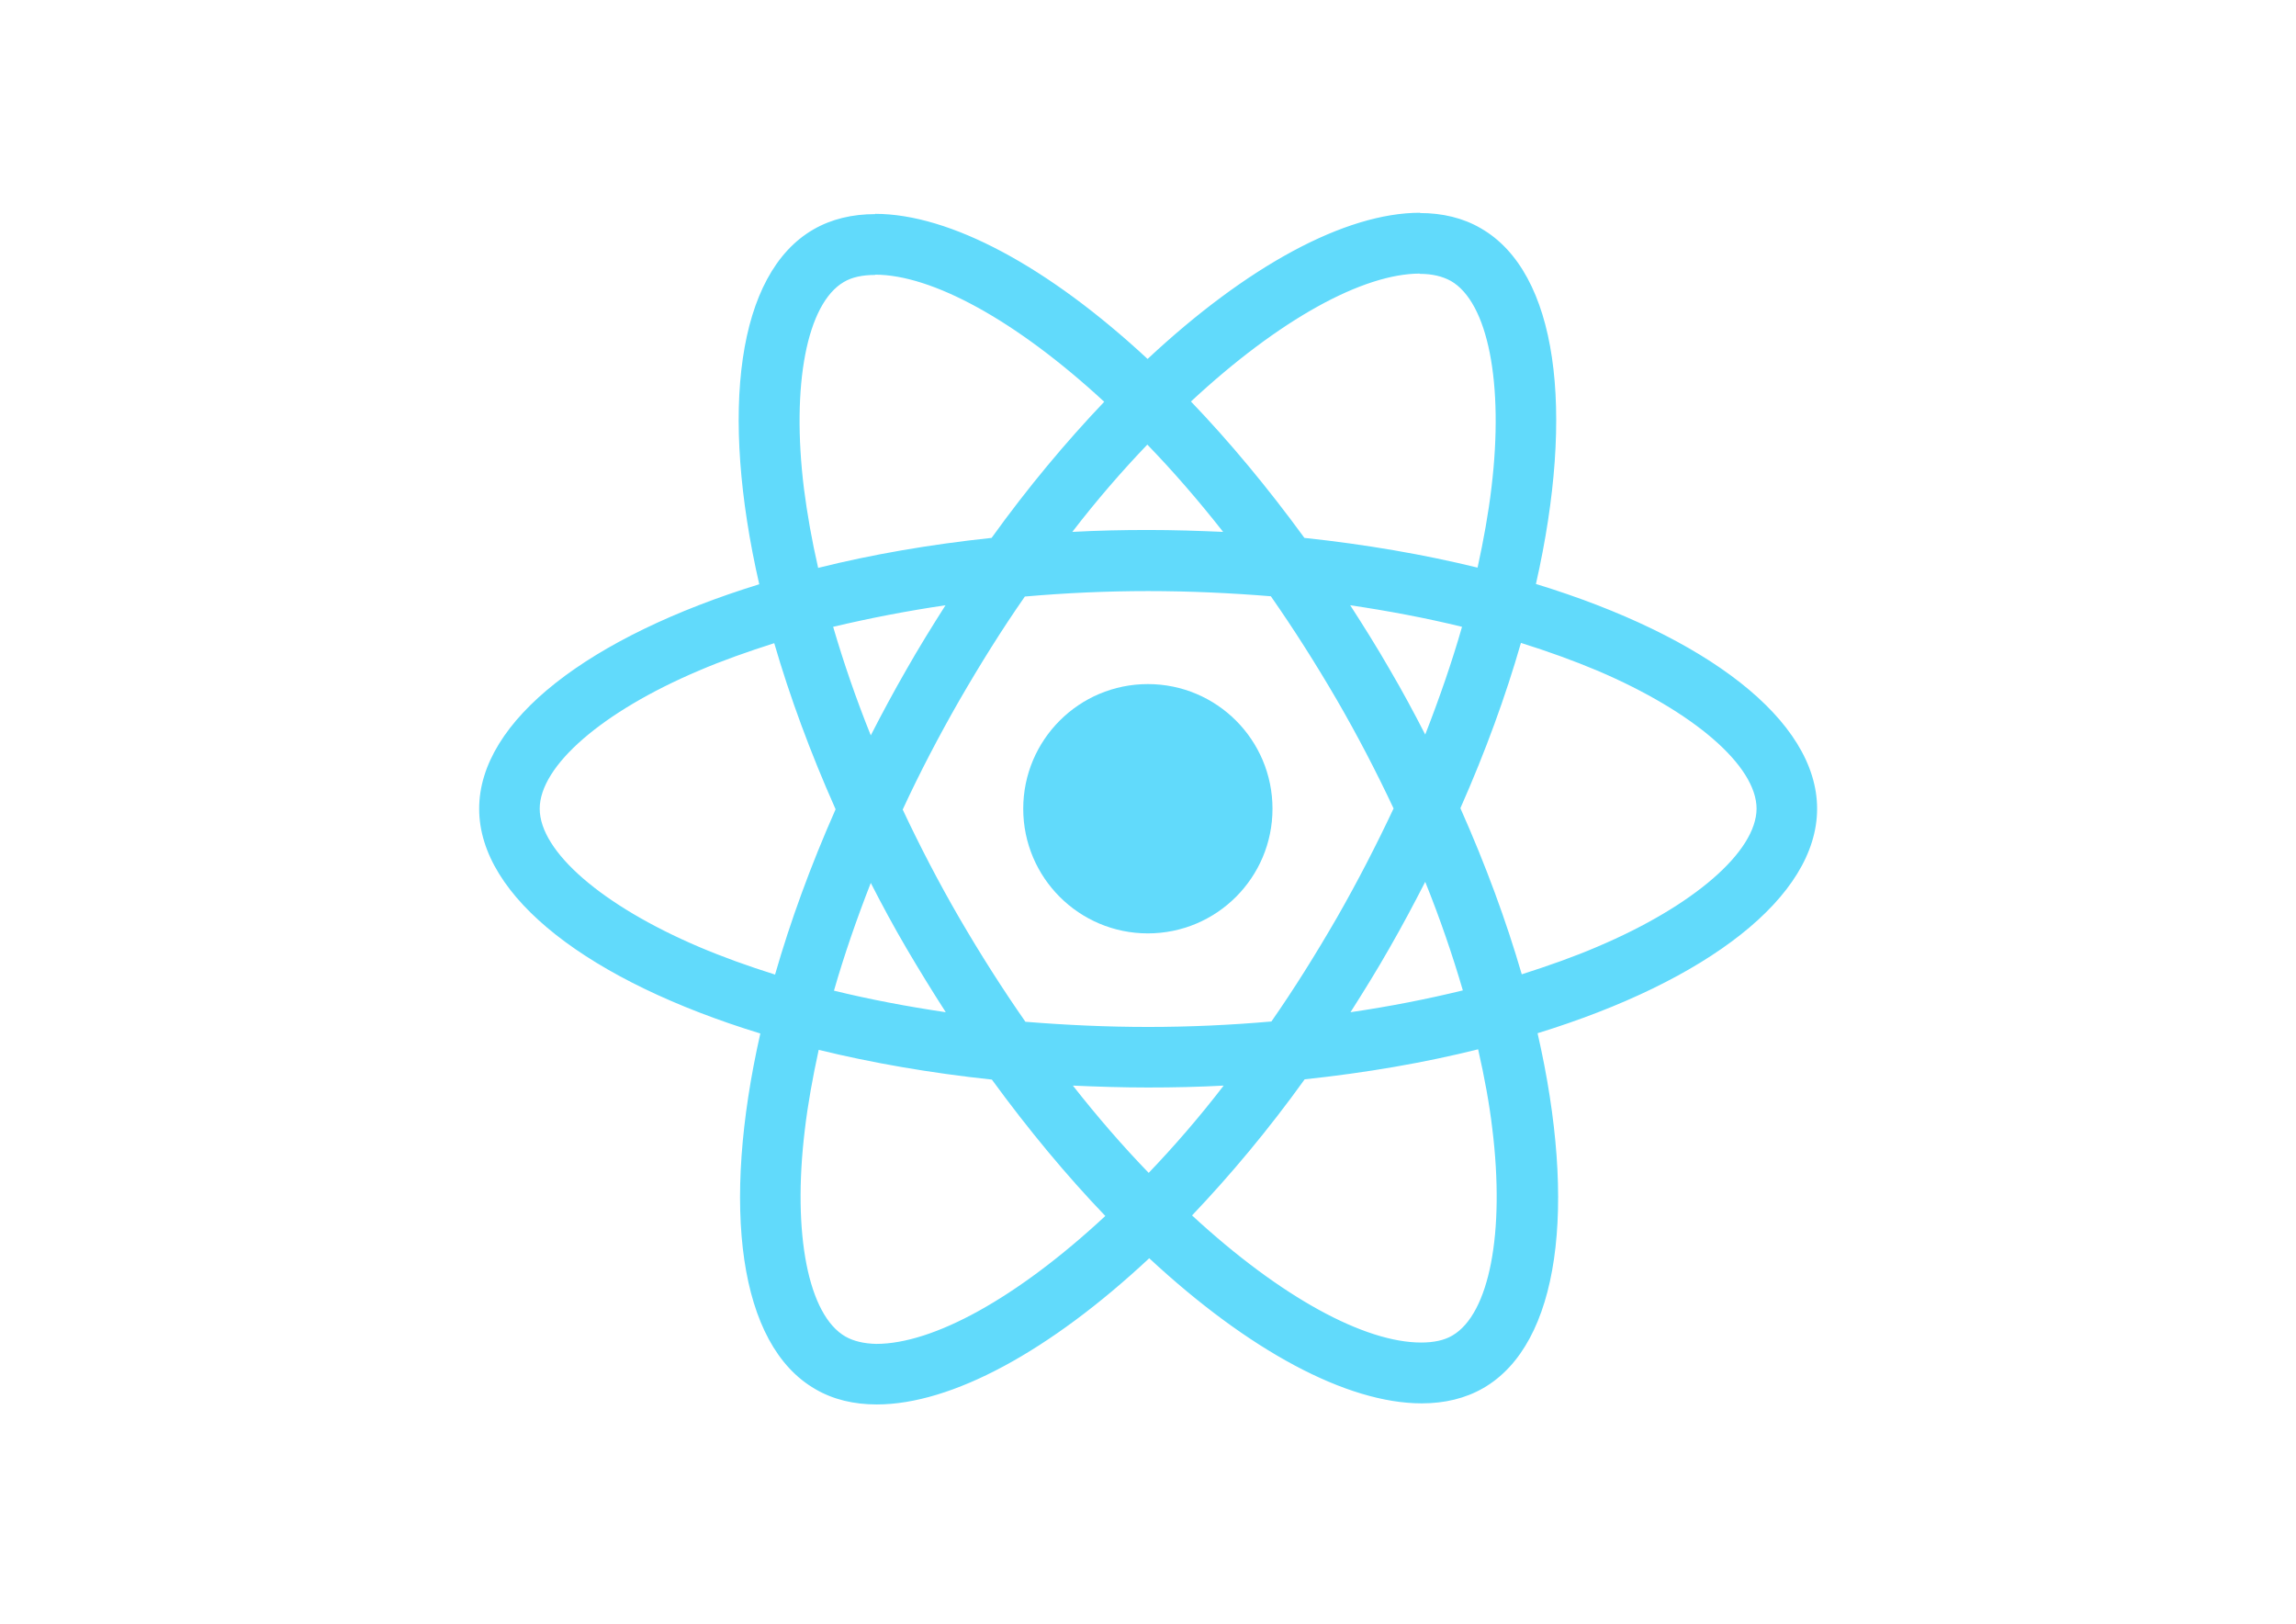
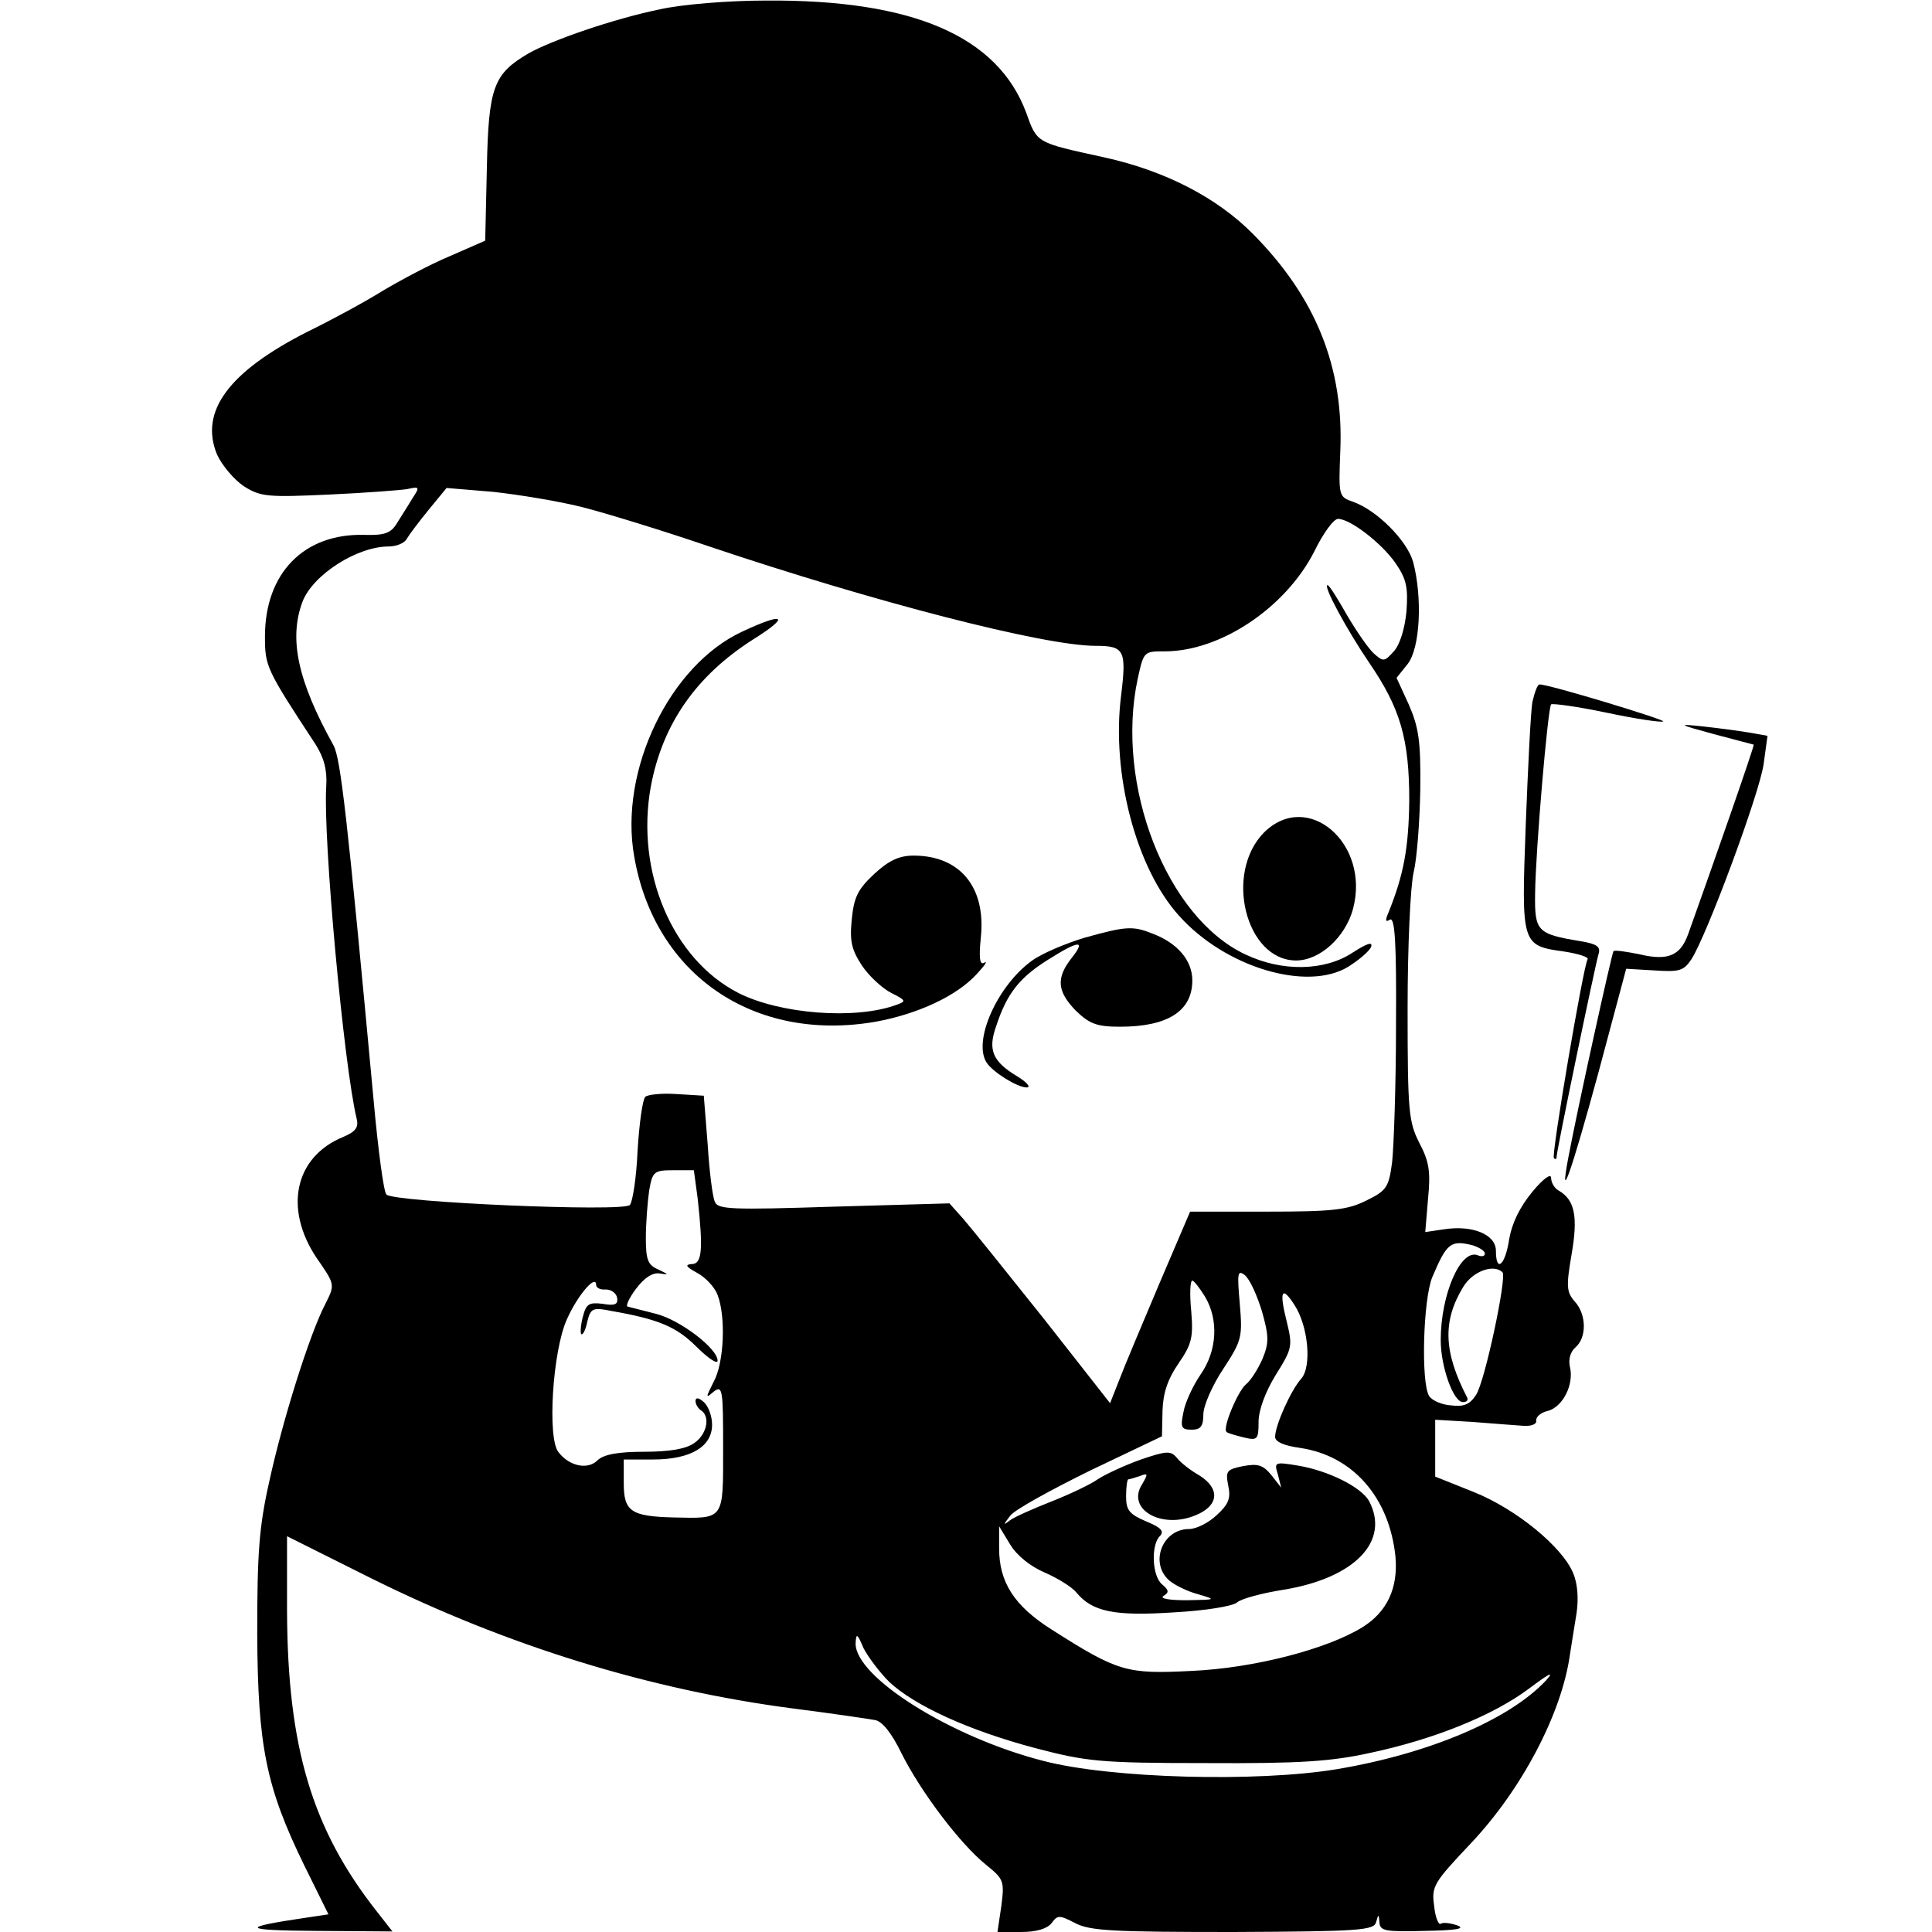
- <svg xmlns="http://www.w3.org/2000/svg" viewBox="0 0 841.9 595.3">
-   <g fill="#61DAFB">
-     <path d="M666.3 296.5c0-32.5-40.7-63.3-103.1-82.4 14.4-63.6 8-114.2-20.2-130.4-6.5-3.8-14.1-5.6-22.4-5.6v22.3c4.6 0 8.3.9 11.4 2.6 13.6 7.8 19.5 37.5 14.9 75.7-1.1 9.4-2.9 19.3-5.1 29.4-19.6-4.8-41-8.5-63.5-10.9-13.5-18.5-27.5-35.3-41.6-50 32.6-30.3 63.2-46.9 84-46.9V78c-27.5 0-63.5 19.6-99.9 53.6-36.4-33.8-72.4-53.2-99.9-53.2v22.3c20.7 0 51.4 16.5 84 46.6-14 14.7-28 31.4-41.3 49.9-22.6 2.4-44 6.1-63.6 11-2.3-10-4-19.7-5.2-29-4.7-38.2 1.1-67.9 14.6-75.8 3-1.8 6.9-2.6 11.5-2.6V78.5c-8.4 0-16 1.8-22.6 5.6-28.1 16.2-34.4 66.7-19.9 130.1-62.2 19.2-102.7 49.9-102.7 82.3 0 32.5 40.7 63.3 103.1 82.4-14.4 63.6-8 114.2 20.2 130.4 6.5 3.8 14.1 5.6 22.5 5.6 27.5 0 63.5-19.6 99.9-53.6 36.4 33.8 72.4 53.2 99.9 53.2 8.4 0 16-1.8 22.6-5.6 28.1-16.2 34.4-66.7 19.9-130.1 62-19.1 102.5-49.9 102.5-82.3zm-130.2-66.7c-3.7 12.9-8.3 26.2-13.5 39.5-4.1-8-8.4-16-13.1-24-4.6-8-9.5-15.8-14.4-23.4 14.2 2.1 27.9 4.7 41 7.9zm-45.8 106.5c-7.8 13.5-15.8 26.3-24.1 38.2-14.9 1.3-30 2-45.2 2-15.1 0-30.2-.7-45-1.9-8.3-11.9-16.4-24.6-24.2-38-7.6-13.1-14.5-26.4-20.8-39.8 6.2-13.4 13.2-26.8 20.7-39.9 7.8-13.5 15.8-26.3 24.1-38.2 14.9-1.3 30-2 45.2-2 15.1 0 30.2.7 45 1.9 8.3 11.9 16.4 24.6 24.2 38 7.6 13.1 14.5 26.4 20.8 39.8-6.3 13.4-13.2 26.8-20.7 39.9zm32.3-13c5.4 13.4 10 26.8 13.8 39.8-13.1 3.2-26.9 5.9-41.2 8 4.9-7.7 9.8-15.6 14.4-23.7 4.6-8 8.9-16.1 13-24.1zM421.2 430c-9.3-9.6-18.6-20.3-27.8-32 9 .4 18.2.7 27.5.7 9.4 0 18.7-.2 27.8-.7-9 11.7-18.3 22.4-27.5 32zm-74.4-58.9c-14.2-2.1-27.9-4.7-41-7.9 3.7-12.9 8.3-26.2 13.5-39.5 4.1 8 8.4 16 13.1 24 4.7 8 9.5 15.8 14.4 23.4zM420.7 163c9.3 9.6 18.6 20.3 27.8 32-9-.4-18.2-.7-27.5-.7-9.4 0-18.7.2-27.8.7 9-11.7 18.3-22.4 27.5-32zm-74 58.9c-4.9 7.7-9.8 15.6-14.4 23.7-4.6 8-8.9 16-13 24-5.4-13.4-10-26.8-13.8-39.8 13.1-3.1 26.9-5.8 41.2-7.9zm-90.5 125.2c-35.4-15.1-58.3-34.9-58.3-50.6 0-15.7 22.9-35.6 58.3-50.6 8.6-3.7 18-7 27.7-10.1 5.7 19.6 13.2 40 22.5 60.9-9.2 20.8-16.6 41.1-22.2 60.6-9.9-3.1-19.3-6.5-28-10.2zM310 490c-13.6-7.8-19.5-37.5-14.9-75.7 1.1-9.4 2.9-19.3 5.1-29.4 19.6 4.8 41 8.5 63.5 10.9 13.5 18.5 27.5 35.3 41.6 50-32.6 30.3-63.2 46.9-84 46.9-4.5-.1-8.3-1-11.3-2.7zm237.2-76.2c4.7 38.2-1.1 67.9-14.6 75.8-3 1.8-6.9 2.6-11.5 2.6-20.7 0-51.4-16.5-84-46.6 14-14.7 28-31.4 41.3-49.9 22.6-2.4 44-6.1 63.6-11 2.3 10.1 4.1 19.8 5.2 29.1zm38.5-66.7c-8.6 3.7-18 7-27.7 10.1-5.7-19.6-13.2-40-22.5-60.9 9.2-20.8 16.6-41.1 22.2-60.6 9.9 3.1 19.3 6.5 28.1 10.2 35.4 15.1 58.3 34.9 58.3 50.6-.1 15.7-23 35.6-58.4 50.6zM320.8 78.4z" />
-     <circle cx="420.9" cy="296.5" r="45.7" />
-     <path d="M520.5 78.1z" />
+ <svg xmlns="http://www.w3.org/2000/svg" version="1.0" width="350pt" height="350pt" viewBox="0 0 350 350" preserveAspectRatio="xMidYMid meet">
+   <g transform="translate(0,350) scale(0.1,-0.1)" fill="#000000" stroke="none">
+     <path d="M1195 3483 c-83 -17 -196 -56 -238 -80 -63 -37 -72 -61 -75 -207 l-3 -132 -64 -28 c-36 -15 -90 -44 -122 -63 -32 -20 -93 -53 -136 -74 -142 -72 -196 -144 -164 -222 9 -20 31 -46 49 -58 30 -19 43 -20 153 -15 66 3 131 8 143 10 22 5 23 4 9 -17 -7 -12 -20 -32 -28 -45 -11 -18 -22 -22 -59 -21 -109 3 -180 -69 -180 -184 0 -54 2 -59 92 -196 15 -24 21 -46 19 -76 -6 -94 32 -506 55 -601 4 -16 -1 -24 -25 -34 -87 -36 -107 -129 -48 -218 34 -49 34 -49 17 -83 -29 -55 -78 -212 -102 -322 -19 -84 -22 -132 -22 -277 1 -204 16 -278 86 -421 l43 -87 -40 -6 c-122 -18 -118 -23 18 -24 l138 -1 -29 37 c-117 149 -161 297 -162 543 l0 136 154 -77 c244 -121 502 -201 762 -235 71 -9 138 -19 149 -21 13 -2 30 -23 48 -60 35 -70 106 -164 153 -202 32 -26 34 -29 28 -75 l-7 -47 43 0 c28 0 47 6 55 16 11 15 14 15 43 0 27 -14 69 -16 286 -16 230 1 255 3 259 18 4 15 5 15 6 -1 1 -15 11 -17 82 -15 57 1 75 4 59 10 -12 4 -25 6 -30 3 -4 -3 -10 12 -12 33 -5 35 0 42 66 112 92 97 165 235 180 342 3 18 8 52 12 75 4 27 2 54 -6 73 -20 48 -103 116 -180 147 l-70 28 0 52 0 51 68 -4 c37 -3 78 -6 92 -7 14 -1 24 3 23 9 -1 7 8 15 21 18 27 7 48 48 40 80 -3 14 1 27 10 35 21 18 20 60 -1 83 -15 17 -16 27 -6 85 12 69 6 99 -23 116 -8 4 -14 15 -14 23 0 9 -14 -1 -34 -25 -23 -28 -37 -57 -42 -86 -7 -47 -24 -62 -24 -21 0 30 -43 47 -94 39 l-34 -5 5 60 c5 50 2 68 -16 102 -19 38 -21 56 -21 243 0 111 5 222 11 247 6 25 11 92 12 150 1 88 -3 113 -21 154 l-22 48 20 25 c23 29 27 121 10 185 -11 39 -66 94 -109 109 -26 9 -26 11 -23 90 7 153 -44 280 -158 395 -65 66 -160 115 -270 139 -123 27 -121 25 -141 81 -52 139 -206 205 -472 203 -67 0 -153 -7 -192 -16z m-139 -902 c43 -11 147 -43 229 -71 297 -100 606 -180 700 -180 52 0 56 -8 46 -90 -18 -141 27 -313 105 -399 84 -94 233 -138 307 -92 19 12 38 28 41 36 3 10 -9 5 -34 -11 -50 -33 -127 -35 -194 -3 -143 67 -236 307 -195 499 11 50 11 50 49 50 101 0 219 79 271 181 16 33 35 59 43 59 22 0 79 -44 104 -80 20 -29 23 -44 20 -87 -3 -32 -12 -61 -23 -73 -17 -19 -19 -19 -36 -4 -10 9 -32 41 -49 70 -17 30 -32 54 -35 54 -9 0 35 -81 75 -140 57 -83 73 -139 73 -250 -1 -86 -10 -135 -38 -204 -6 -14 -5 -17 3 -12 9 5 12 -42 11 -191 0 -109 -4 -220 -7 -248 -6 -46 -10 -52 -47 -70 -34 -17 -61 -20 -180 -20 l-139 0 -56 -131 c-30 -71 -63 -149 -72 -173 l-17 -43 -120 153 c-67 84 -132 165 -146 181 l-25 28 -210 -6 c-186 -6 -210 -5 -215 9 -4 8 -10 55 -13 104 l-7 88 -49 3 c-27 2 -53 -1 -57 -5 -5 -5 -11 -49 -14 -98 -2 -48 -9 -93 -14 -98 -13 -13 -428 5 -441 19 -5 5 -15 81 -23 169 -48 517 -60 622 -73 645 -65 117 -81 193 -56 260 19 49 99 100 156 100 14 0 29 6 33 14 4 7 22 31 40 53 l32 39 84 -7 c46 -5 120 -17 163 -28z m208 -1253 c10 -92 8 -118 -11 -118 -13 -1 -10 -5 10 -16 15 -8 32 -26 37 -40 15 -39 12 -122 -7 -157 -15 -30 -15 -31 0 -18 16 12 17 4 17 -102 0 -132 3 -128 -90 -126 -77 2 -90 11 -90 62 l0 43 53 0 c68 0 107 23 107 63 0 16 -7 34 -15 41 -9 8 -15 9 -15 2 0 -6 5 -14 10 -17 17 -11 11 -43 -12 -59 -15 -11 -45 -16 -91 -16 -48 0 -73 -5 -84 -15 -17 -18 -51 -12 -71 14 -21 24 -11 184 15 241 19 43 53 83 53 62 0 -5 8 -9 17 -8 10 0 19 -6 21 -15 2 -12 -4 -15 -26 -11 -25 3 -30 0 -36 -23 -4 -15 -5 -29 -3 -32 3 -2 8 8 11 23 6 24 10 26 44 19 86 -15 118 -29 154 -65 21 -21 38 -32 38 -25 0 22 -68 74 -112 85 -24 6 -47 12 -51 13 -4 1 3 16 15 32 15 20 30 30 43 28 17 -3 17 -2 -2 7 -19 8 -23 17 -23 57 0 26 3 65 6 86 6 35 9 37 44 37 l37 0 7 -52z m1404 -84 c12 -4 22 -10 22 -15 0 -5 -6 -6 -13 -3 -31 12 -67 -71 -67 -154 0 -48 23 -112 40 -112 7 0 10 3 8 8 -43 83 -45 139 -7 201 17 28 55 42 71 26 8 -9 -32 -198 -48 -222 -11 -17 -22 -22 -45 -19 -17 1 -35 9 -40 17 -15 24 -11 176 6 216 26 61 33 67 73 57z m-382 -119 c13 -46 13 -58 1 -87 -8 -18 -21 -39 -30 -46 -15 -13 -43 -80 -35 -86 1 -2 15 -6 31 -10 25 -6 27 -4 27 28 0 21 12 54 31 85 30 48 31 52 20 97 -14 55 -9 66 14 30 25 -38 32 -112 12 -134 -18 -20 -47 -84 -47 -105 0 -9 16 -16 45 -20 96 -14 162 -90 173 -197 5 -57 -15 -100 -60 -128 -65 -40 -197 -74 -309 -79 -118 -6 -133 -2 -254 75 -68 43 -95 86 -95 147 l0 40 20 -33 c12 -20 37 -40 63 -51 23 -10 49 -26 57 -36 29 -35 69 -43 176 -36 56 3 107 11 115 18 8 7 46 17 84 23 129 21 194 88 155 161 -14 25 -74 55 -129 64 -42 7 -43 6 -36 -16 l6 -24 -18 23 c-15 18 -24 21 -51 16 -30 -6 -32 -9 -27 -35 5 -23 1 -34 -21 -54 -15 -14 -37 -25 -50 -25 -48 0 -72 -61 -36 -93 9 -8 33 -20 52 -25 34 -10 34 -10 -20 -11 -32 0 -50 3 -42 8 10 6 10 10 -3 21 -18 15 -20 71 -4 87 9 9 2 16 -25 27 -30 13 -36 20 -36 45 0 17 2 31 4 31 2 0 12 3 21 6 15 6 15 4 4 -15 -29 -45 35 -82 97 -56 42 17 45 48 7 72 -16 9 -34 23 -41 32 -11 13 -18 13 -65 -3 -28 -10 -63 -26 -77 -35 -14 -10 -52 -28 -85 -41 -33 -13 -67 -28 -75 -34 -13 -10 -13 -9 0 8 8 11 74 47 145 82 l130 62 1 46 c1 32 9 57 29 86 24 35 27 47 23 95 -3 30 -2 55 2 55 3 0 13 -13 23 -29 25 -42 22 -98 -8 -141 -13 -19 -28 -50 -31 -68 -6 -28 -4 -32 15 -32 16 0 21 6 21 28 0 15 16 52 36 82 34 52 35 58 30 118 -5 56 -4 62 9 52 9 -7 22 -36 31 -65z m-675 -672 c46 -43 144 -88 265 -120 92 -24 115 -27 309 -27 169 -1 226 3 295 18 119 25 226 69 290 117 36 27 47 33 31 15 -66 -71 -212 -133 -379 -161 -144 -24 -410 -17 -532 15 -168 43 -341 152 -340 213 1 19 3 18 14 -8 8 -16 29 -44 47 -62z" />
+     <path d="M1345 2356 c-132 -61 -224 -252 -196 -408 37 -214 217 -337 437 -299 77 14 148 47 184 87 14 15 20 24 13 20 -8 -5 -10 8 -6 47 9 90 -38 147 -122 147 -26 0 -45 -9 -71 -33 -30 -28 -37 -42 -41 -83 -4 -40 0 -55 19 -84 13 -19 37 -41 53 -49 26 -13 27 -15 10 -21 -75 -28 -212 -17 -287 21 -120 61 -187 220 -159 374 21 113 82 201 186 267 67 42 57 50 -20 14z" />
+     <path d="M2290 1992 c-73 -74 -33 -232 58 -232 43 0 89 42 103 93 32 119 -82 217 -161 139z" />
+     <path d="M1964 1801 c-33 -10 -76 -28 -94 -41 -63 -45 -109 -147 -82 -186 12 -17 55 -44 72 -44 8 0 1 9 -17 20 -45 27 -54 48 -38 92 19 58 42 87 93 119 57 36 70 37 43 3 -28 -36 -26 -60 8 -95 25 -24 38 -29 80 -29 86 0 131 28 131 84 0 36 -27 68 -73 85 -35 14 -48 13 -123 -8z" />
+     <path d="M2776 2228 c-3 -18 -8 -119 -12 -223 -8 -218 -8 -218 71 -229 25 -4 44 -10 41 -14 -8 -14 -66 -355 -61 -360 3 -3 5 -2 5 3 0 10 69 343 76 367 4 13 -3 18 -33 23 -79 13 -83 18 -82 87 1 79 23 335 29 342 3 2 48 -4 100 -15 52 -11 98 -18 103 -16 8 2 -209 68 -224 67 -4 0 -9 -15 -13 -32z" />
+     <path d="M3105 2170 c39 -10 71 -19 72 -19 2 -1 -76 -224 -119 -344 -14 -38 -36 -48 -87 -36 -24 5 -45 8 -48 6 -3 -4 -65 -284 -82 -375 -17 -90 6 -24 55 156 l50 187 51 -3 c45 -3 53 -1 67 20 28 43 124 302 131 354 l7 51 -34 6 c-18 3 -55 8 -83 11 -47 5 -46 4 20 -14z" />
  </g>
</svg>
